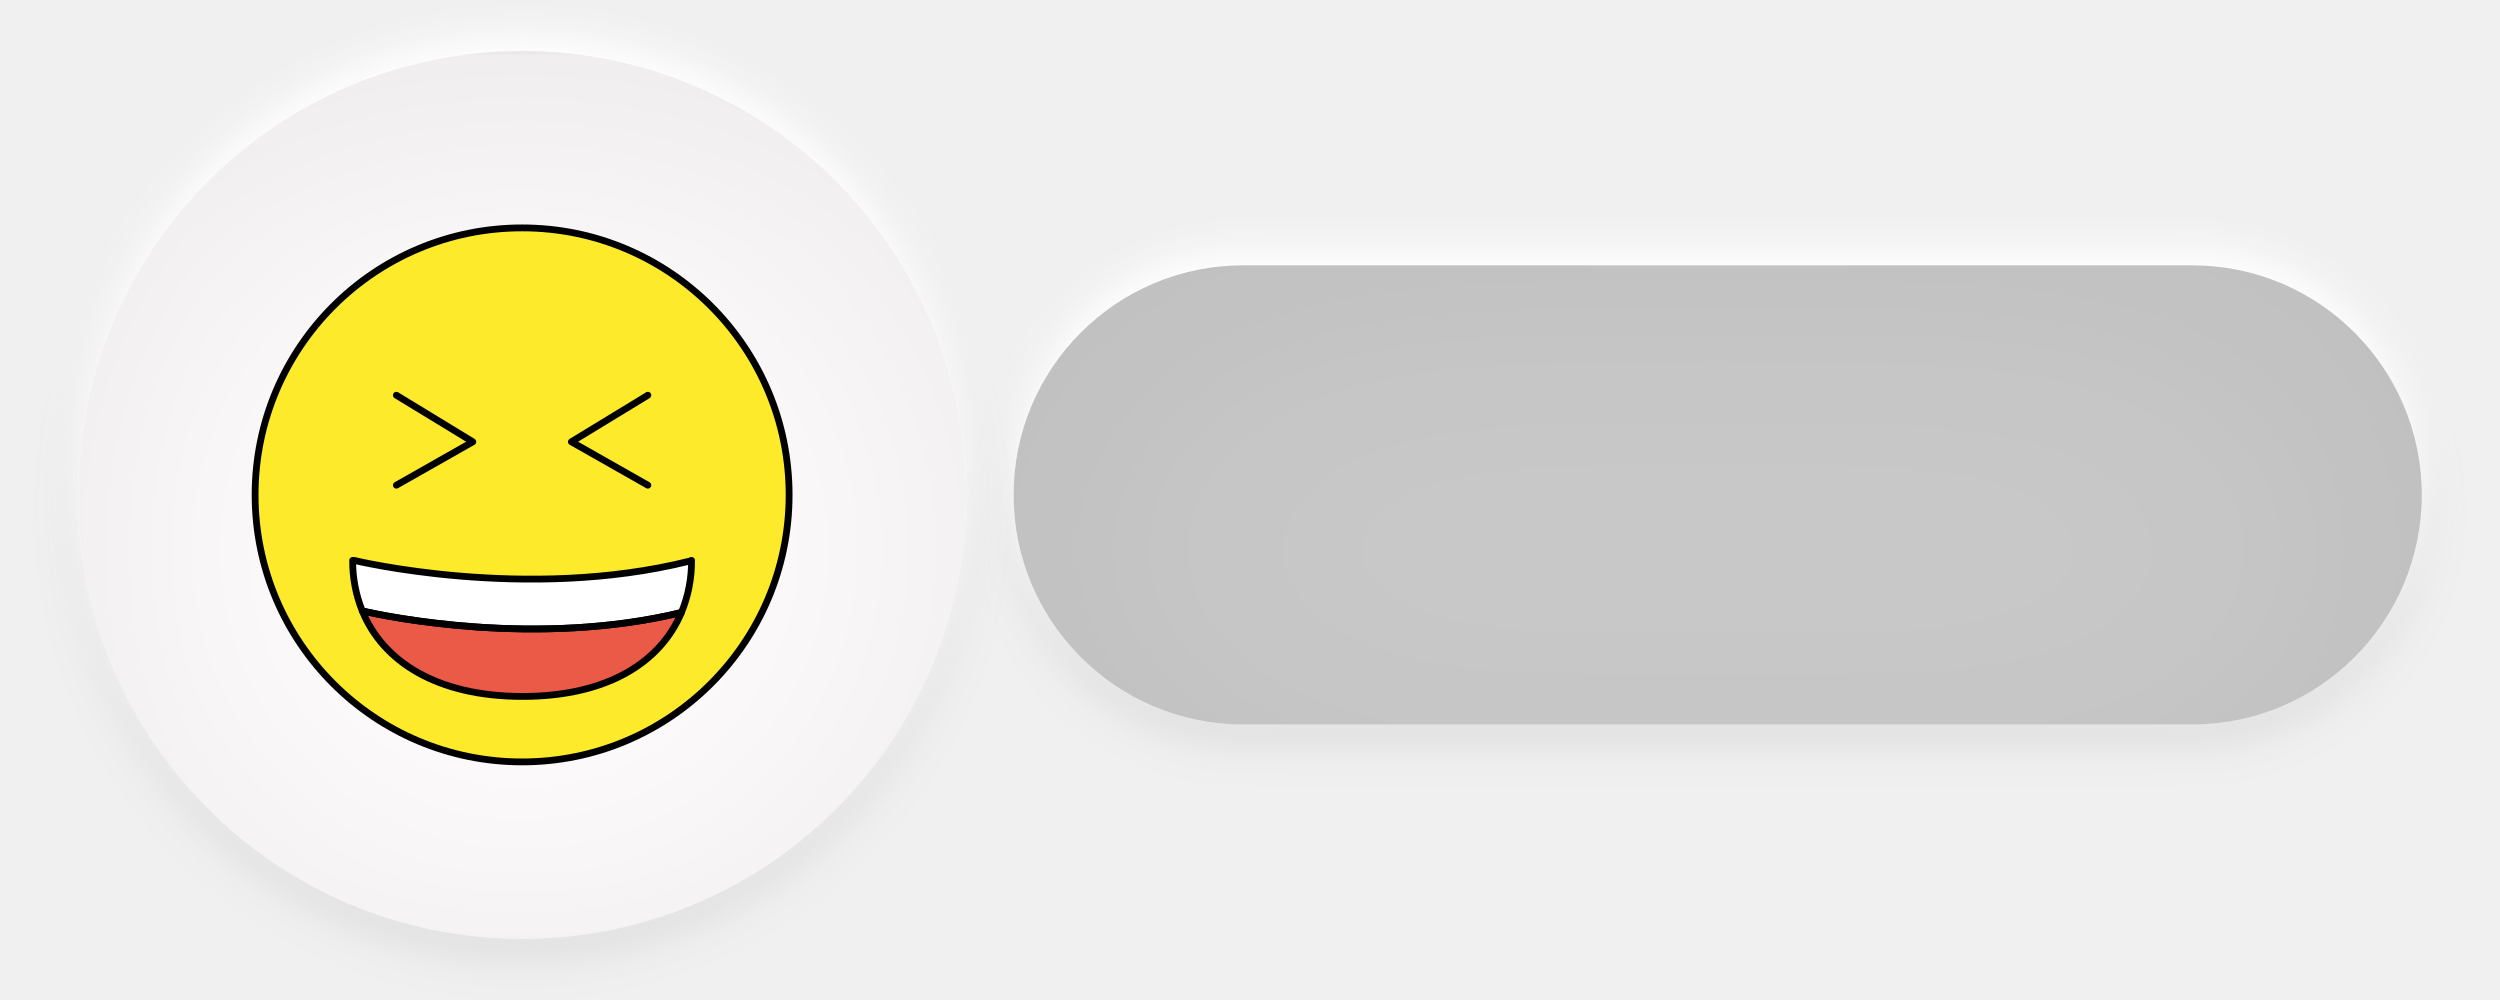
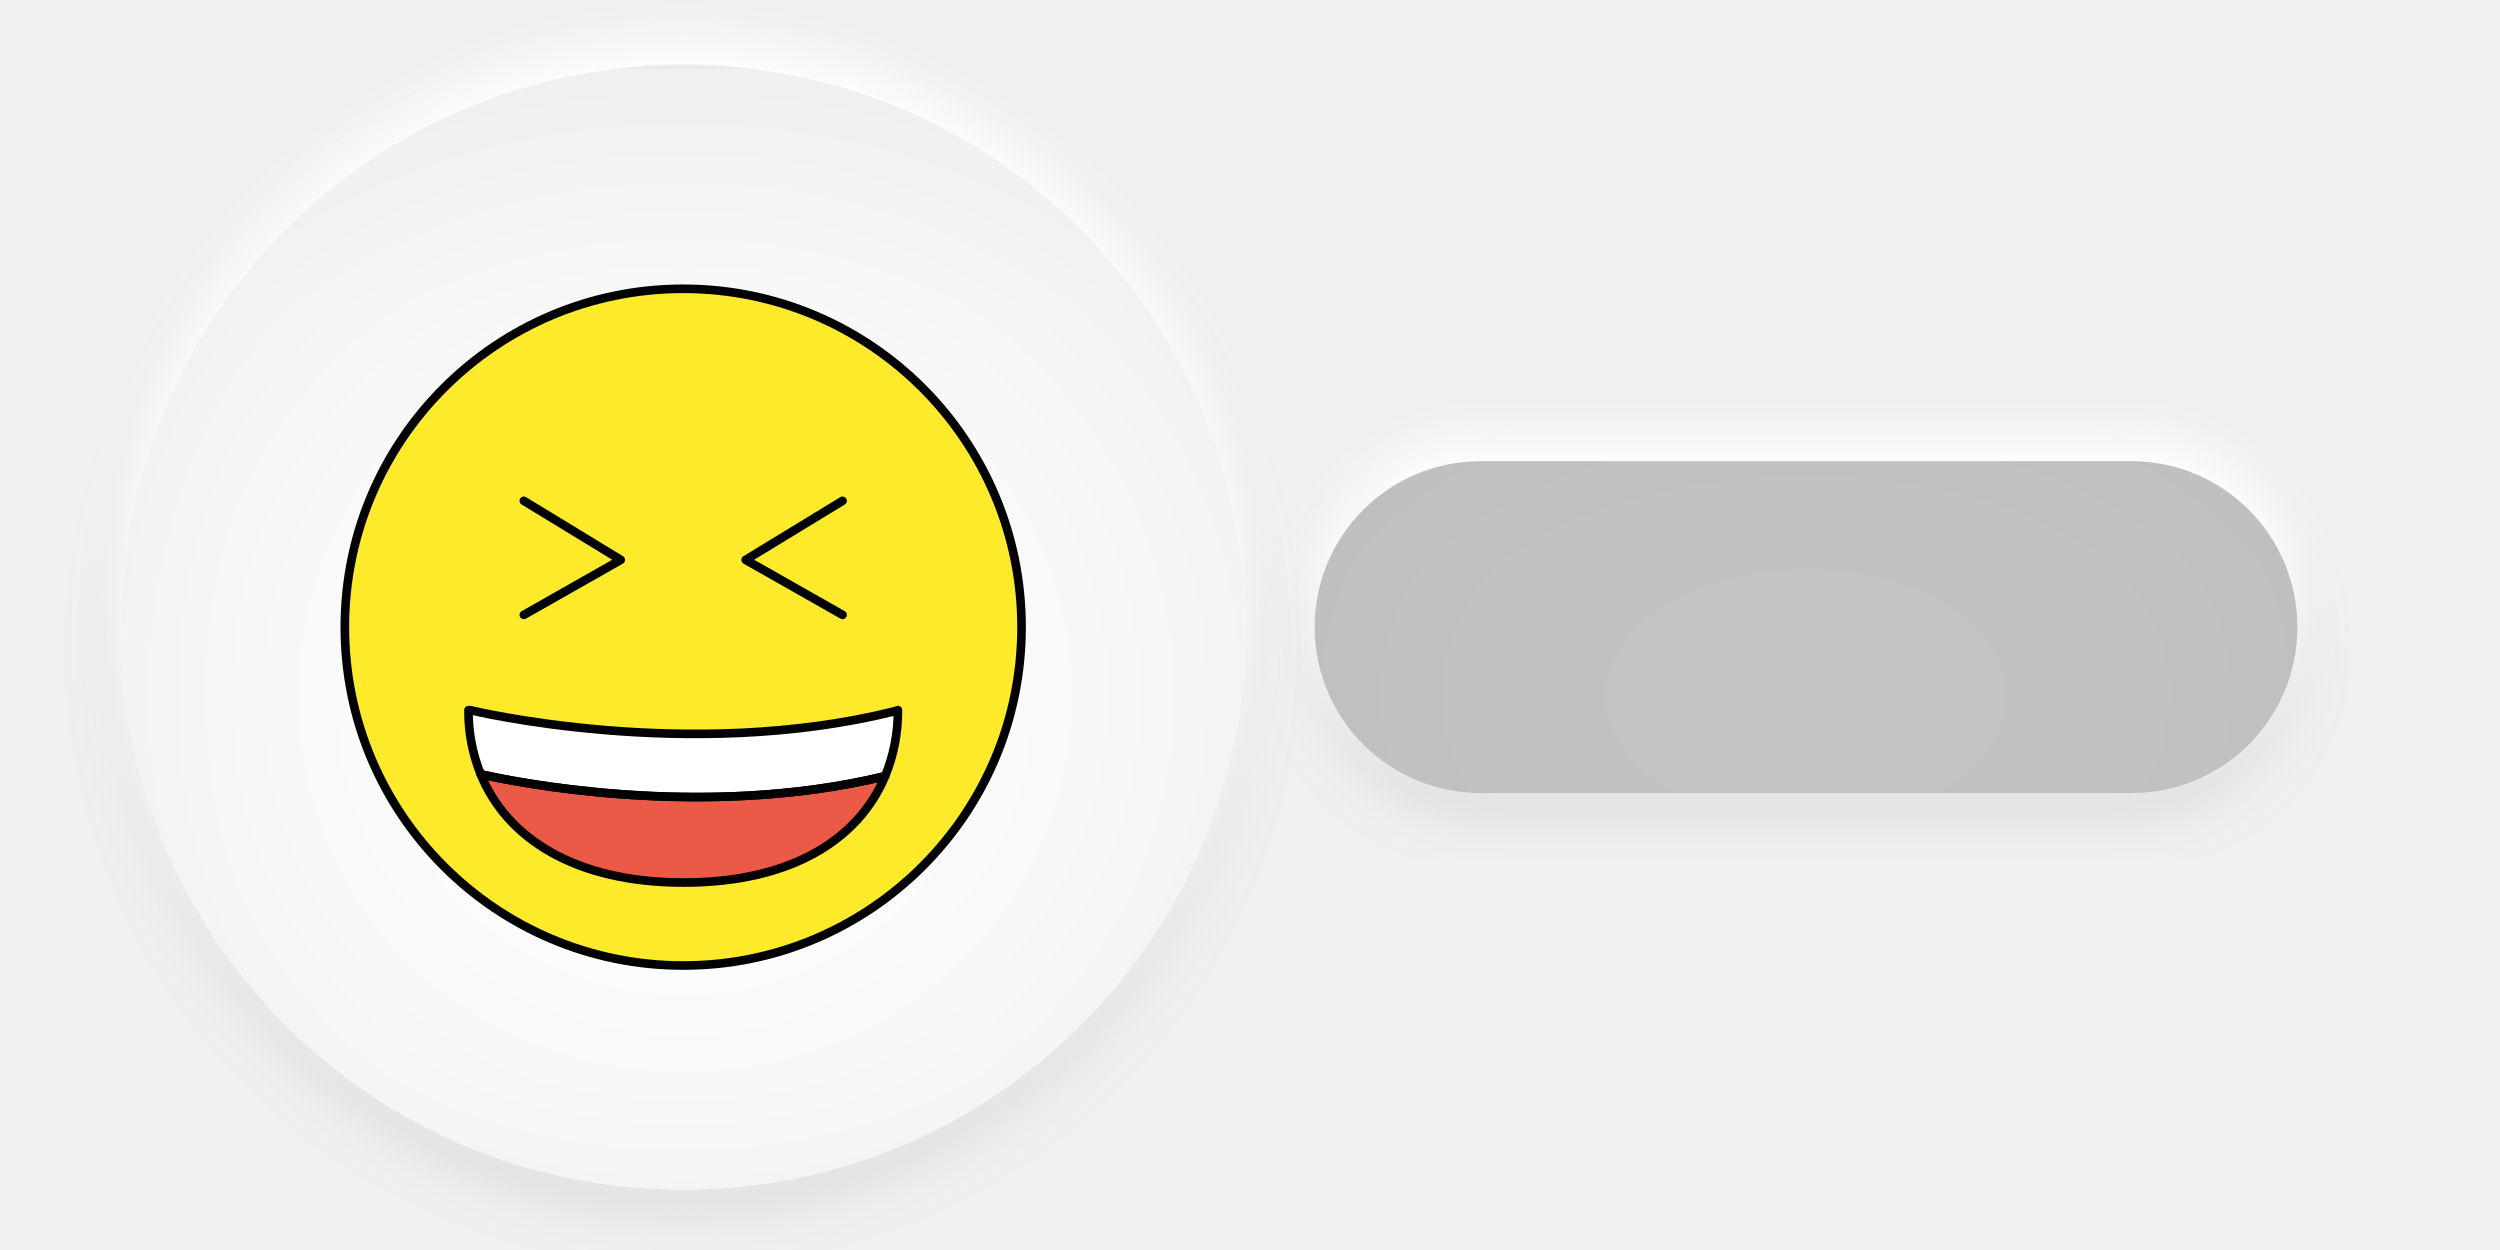
- <svg xmlns="http://www.w3.org/2000/svg" xmlns:xlink="http://www.w3.org/1999/xlink" id="emoji" width="200px" height="80px" viewBox="0 0 715 294" version="1.1">
+ <svg xmlns="http://www.w3.org/2000/svg" xmlns:xlink="http://www.w3.org/1999/xlink" id="emoji" width="160" height="80" viewBox="0 0 550 290" version="1.1">
  <defs>
-     <rect id="path-_ndjlxyn-2-1" x="288" y="78" width="414" height="135" rx="67.5" />
+     <rect id="my-rect" x="290" y="107" width="228" height="77" rx="38.5" />
    <filter x="-5.3%" y="-17.8%" width="110.6%" height="137.8%" filterUnits="objectBoundingBox" id="filter-_ndjlxyn-2-2">
      <feOffset dx="0" dy="5" in="SourceAlpha" result="shadowOffsetOuter1" />
      <feGaussianBlur stdDeviation="6.5" in="shadowOffsetOuter1" result="shadowBlurOuter1" />
      <feComposite in="shadowBlurOuter1" in2="SourceAlpha" operator="out" result="shadowBlurOuter1" />
      <feColorMatrix values="0 0 0 0 0.86   0 0 0 0 0.86   0 0 0 0 0.86  0 0 0 1 0" type="matrix" in="shadowBlurOuter1" result="shadowMatrixOuter1" />
      <feOffset dx="0" dy="-5" in="SourceAlpha" result="shadowOffsetOuter2" />
      <feGaussianBlur stdDeviation="5" in="shadowOffsetOuter2" result="shadowBlurOuter2" />
      <feComposite in="shadowBlurOuter2" in2="SourceAlpha" operator="out" result="shadowBlurOuter2" />
      <feColorMatrix values="0 0 0 0 1   0 0 0 0 1   0 0 0 0 1  0 0 0 1 0" type="matrix" in="shadowBlurOuter2" result="shadowMatrixOuter2" />
      <feMerge>
        <feMergeNode in="shadowMatrixOuter1" />
        <feMergeNode in="shadowMatrixOuter2" />
      </feMerge>
    </filter>
    <filter x="-19.2%" y="-60.4%" width="138.4%" height="223.0%" filterUnits="objectBoundingBox" id="filter-_ndjlxyn-2-3">
      <feGaussianBlur stdDeviation="58.5" in="SourceAlpha" result="shadowBlurInner1" />
      <feOffset dx="0" dy="16" in="shadowBlurInner1" result="shadowOffsetInner1" />
      <feComposite in="shadowOffsetInner1" in2="SourceAlpha" operator="arithmetic" k2="-1" k3="1" result="shadowInnerInner1" />
      <feColorMatrix values="0 0 0 0 0   0 0 0 0 0   0 0 0 0 0  0 0 0 0.078 0" type="matrix" in="shadowInnerInner1" />
    </filter>
    <circle id="path-_ndjlxyn-2-4" cx="143.5" cy="145.5" r="130.5" />
    <filter x="-8.4%" y="-9.2%" width="116.9%" height="119.5%" filterUnits="objectBoundingBox" id="filter-_ndjlxyn-2-5">
      <feOffset dx="0" dy="5" in="SourceAlpha" result="shadowOffsetOuter1" />
      <feGaussianBlur stdDeviation="6.5" in="shadowOffsetOuter1" result="shadowBlurOuter1" />
      <feColorMatrix values="0 0 0 0 0.86   0 0 0 0 0.86   0 0 0 0 0.86  0 0 0 1 0" type="matrix" in="shadowBlurOuter1" result="shadowMatrixOuter1" />
      <feOffset dx="0" dy="-5" in="SourceAlpha" result="shadowOffsetOuter2" />
      <feGaussianBlur stdDeviation="5" in="shadowOffsetOuter2" result="shadowBlurOuter2" />
      <feColorMatrix values="0 0 0 0 1   0 0 0 0 1   0 0 0 0 1  0 0 0 1 0" type="matrix" in="shadowBlurOuter2" result="shadowMatrixOuter2" />
      <feMerge>
        <feMergeNode in="shadowMatrixOuter1" />
        <feMergeNode in="shadowMatrixOuter2" />
      </feMerge>
    </filter>
    <filter x="-30.5%" y="-31.2%" width="160.9%" height="163.6%" filterUnits="objectBoundingBox" id="filter-_ndjlxyn-2-6">
      <feGaussianBlur stdDeviation="58.5" in="SourceAlpha" result="shadowBlurInner1" />
      <feOffset dx="0" dy="16" in="shadowBlurInner1" result="shadowOffsetInner1" />
      <feComposite in="shadowOffsetInner1" in2="SourceAlpha" operator="arithmetic" k2="-1" k3="1" result="shadowInnerInner1" />
      <feColorMatrix values="0 0 0 0 0   0 0 0 0 0   0 0 0 0 0  0 0 0 0.078 0" type="matrix" in="shadowInnerInner1" />
    </filter>
  </defs>
  <g id="Page-1" stroke="none" stroke-width="1" fill="none" fill-rule="evenodd">
    <g id="Rectangle-Copy-2">
-       <use fill="black" fill-opacity="1" filter="url(#filter-_ndjlxyn-2-2)" xlink:href="#path-_ndjlxyn-2-1" />
-       <use fill-opacity="0.15" fill="#000000" fill-rule="evenodd" xlink:href="#path-_ndjlxyn-2-1" />
-       <use fill="black" fill-opacity="1" filter="url(#filter-_ndjlxyn-2-3)" xlink:href="#path-_ndjlxyn-2-1" />
+       <use fill="black" fill-opacity="1" filter="url(#filter-_ndjlxyn-2-2)" xlink:href="#my-rect" />
+       <use fill-opacity="0.15" fill="#000000" fill-rule="evenodd" xlink:href="#my-rect" />
+       <use fill="black" fill-opacity="1" filter="url(#filter-_ndjlxyn-2-3)" xlink:href="#my-rect" />
    </g>
    <g id="Oval-Copy-2">
      <use fill="black" fill-opacity="1" filter="url(#filter-_ndjlxyn-2-5)" xlink:href="#path-_ndjlxyn-2-4" />
-       <use fill="#FFFDFD" fill-rule="evenodd" xlink:href="#path-_ndjlxyn-2-4" />
+       <use fill="#FFFFFF" fill-rule="evenodd" xlink:href="#path-_ndjlxyn-2-4" />
      <use fill="black" fill-opacity="1" filter="url(#filter-_ndjlxyn-2-6)" xlink:href="#path-_ndjlxyn-2-4" />
    </g>
    <g>
      <g id="Group" transform="translate(65, 67)">
        <g id="color" fill-rule="nonzero">
          <circle id="Oval" fill="#FCEA2B" cx="78.5" cy="78.5" r="78.5" />
          <path d="M128.313,97.75 C128.354,103.005 127.345,108.215 125.344,113.074 C82.715,123.416 38.55,114.235 31.519,112.63 C29.612,107.903 28.65,102.847 28.687,97.75 L29.062,97.75 C29.062,97.75 79.575,110.002 127.665,97.988 L128.313,97.75 Z" id="Path" fill="#FFFFFF" />
          <path d="M125.344,113.074 C119.235,127.648 103.672,137.75 78.62,137.75 C53.329,137.75 37.561,127.409 31.52,112.63 C38.551,114.235 82.715,123.416 125.344,113.074 Z" id="Path" fill="#EA5A47" />
        </g>
        <g id="line" stroke="#000000" stroke-linecap="round" stroke-linejoin="round" stroke-width="2">
          <polyline id="Path" points="41.53 49.192 64.012 62.892 41.53 75.65" />
          <polyline id="Path" points="115.47 49.192 92.988 62.892 115.47 75.65" />
          <circle id="Oval" cx="78.5" cy="78.5" r="78.5" />
          <path d="M128.313,97.75 C128.354,103.005 127.345,108.215 125.344,113.074 C82.715,123.416 38.55,114.235 31.519,112.63 C29.612,107.903 28.65,102.847 28.687,97.75 L29.062,97.75 C29.062,97.75 79.575,110.002 127.665,97.988 L128.313,97.75 Z" id="Path" />
          <path d="M125.344,113.074 C119.235,127.648 103.672,137.75 78.62,137.75 C53.329,137.75 37.561,127.409 31.52,112.63 C38.551,114.235 82.715,123.416 125.344,113.074 Z" id="Path" />
        </g>
      </g>
      <animateTransform id="animate" attributeName="transform" attributeType="XML" type="rotate" from="0 143.5 145.5" to="360 143.5 145.5" dur="2s" repeatCount="indefinite" />
    </g>
    <text id="my-text" />
  </g>
</svg>
